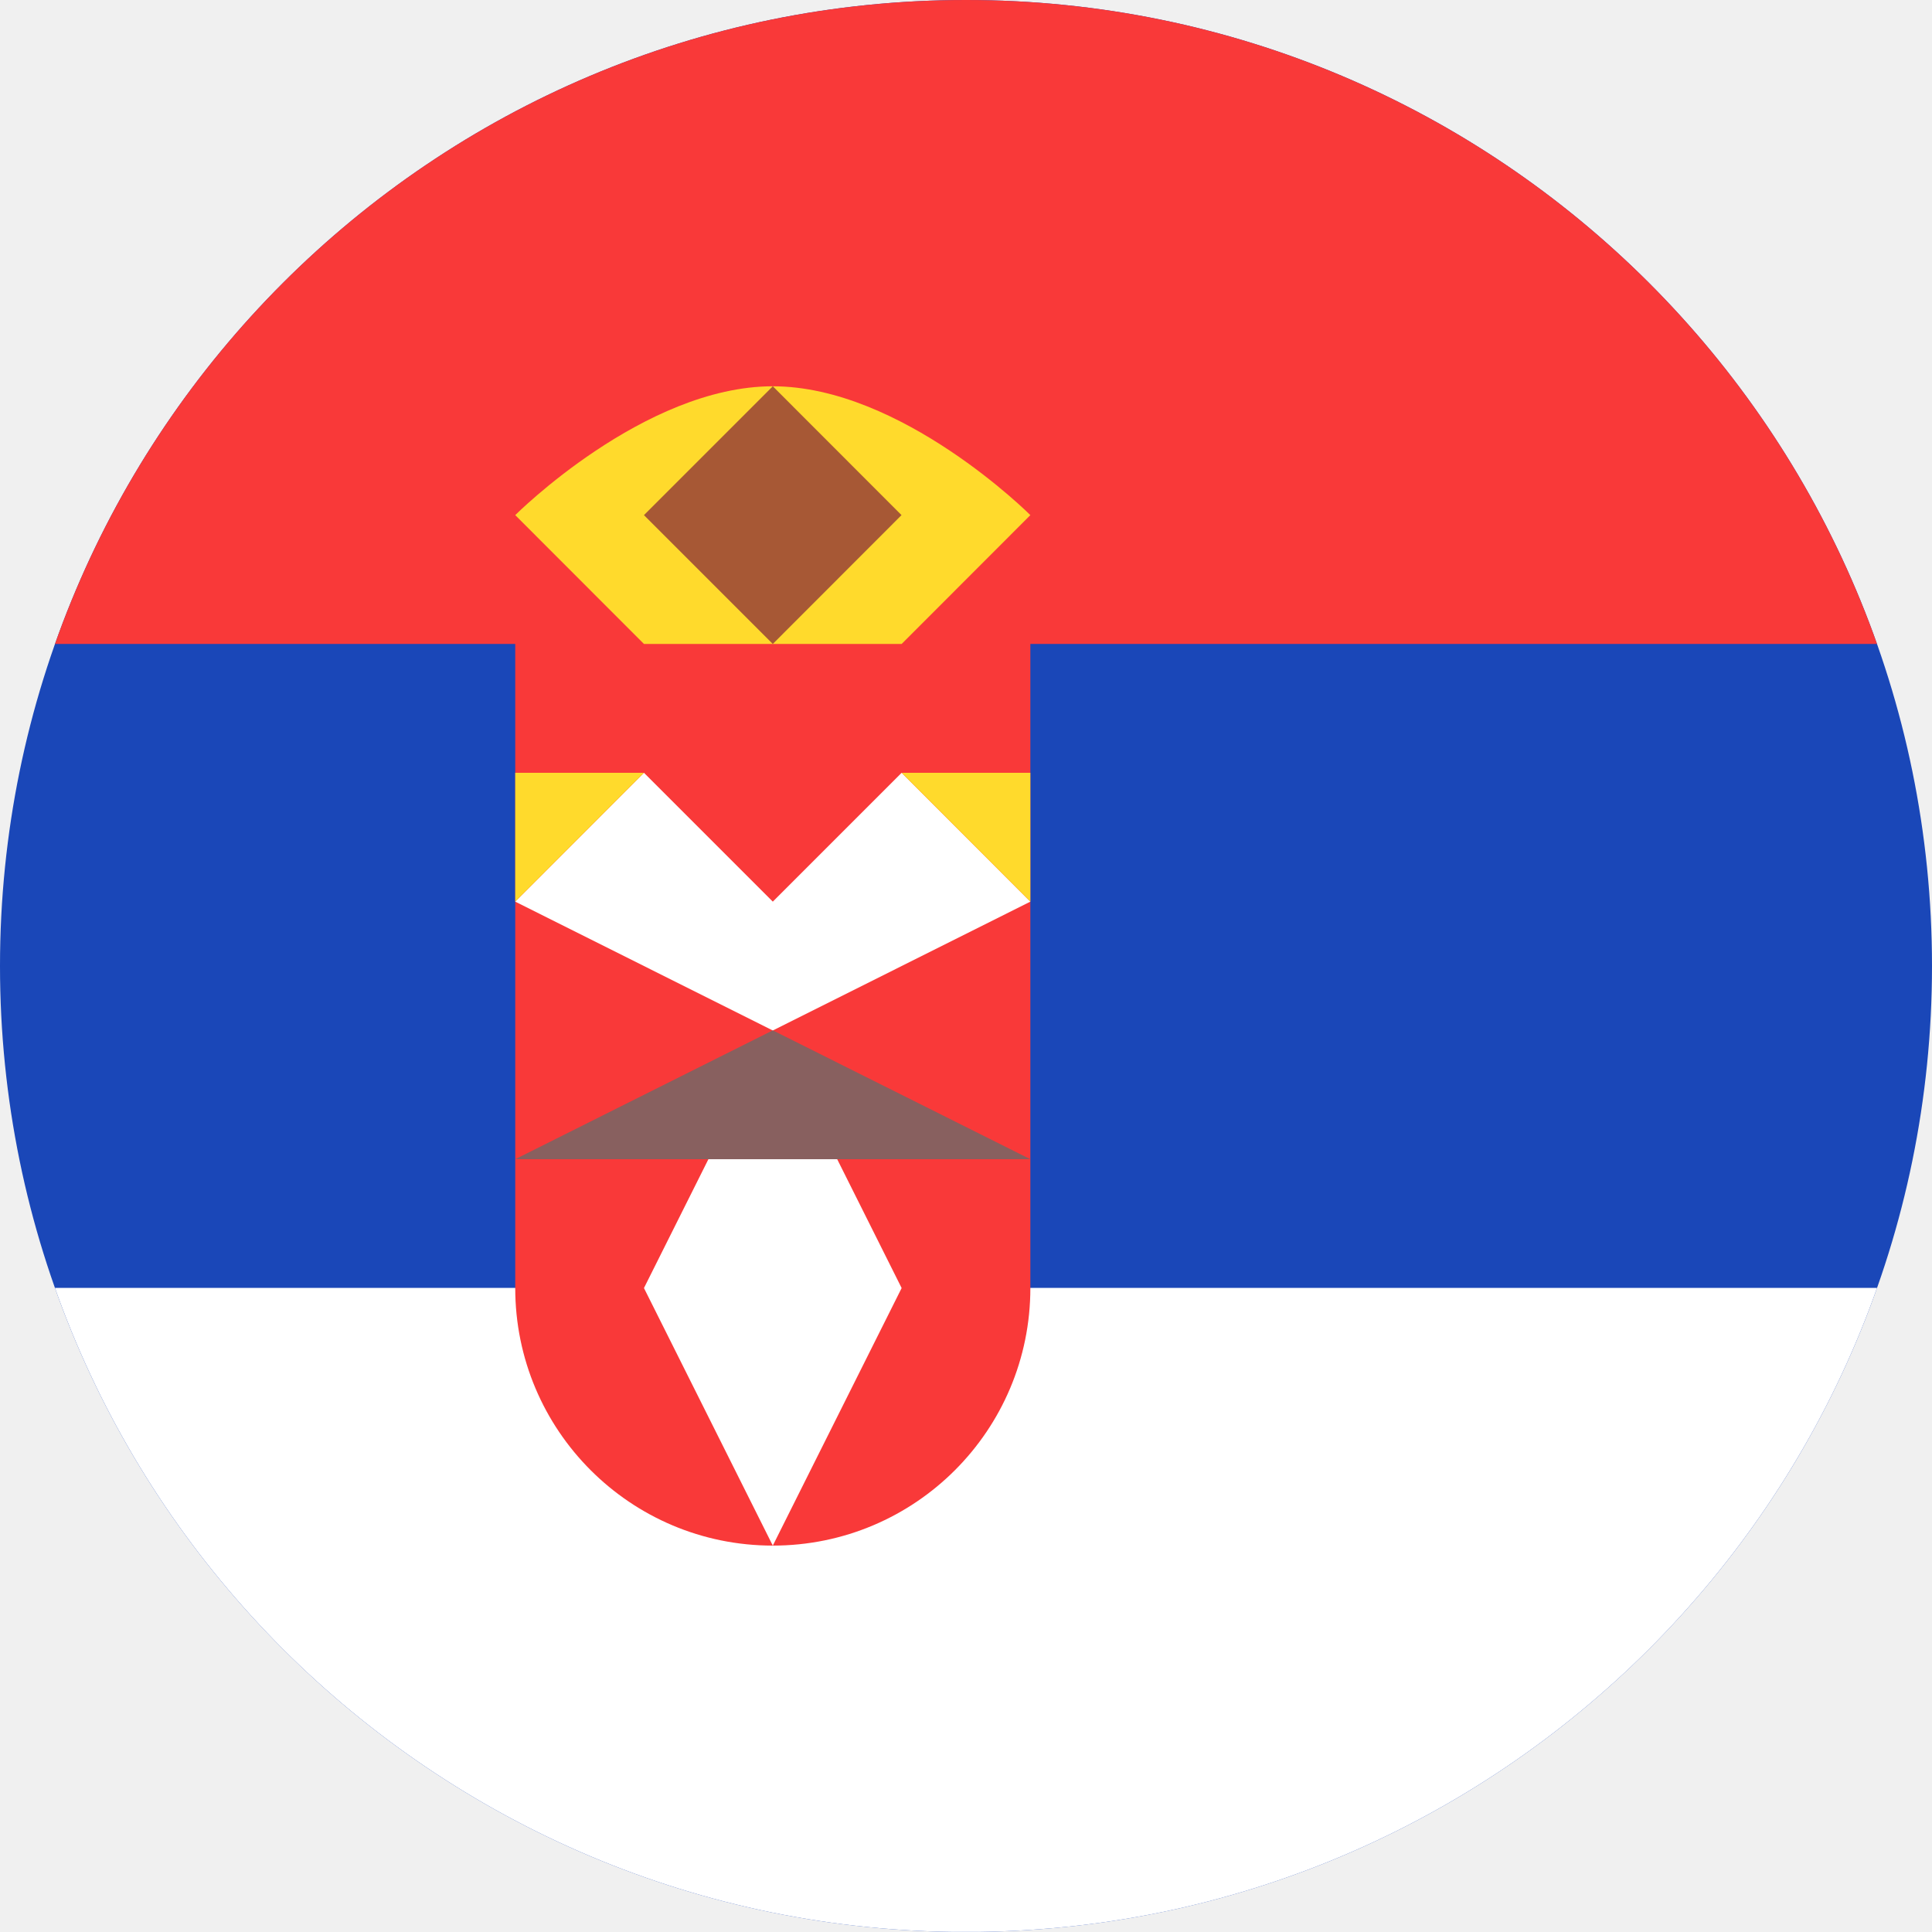
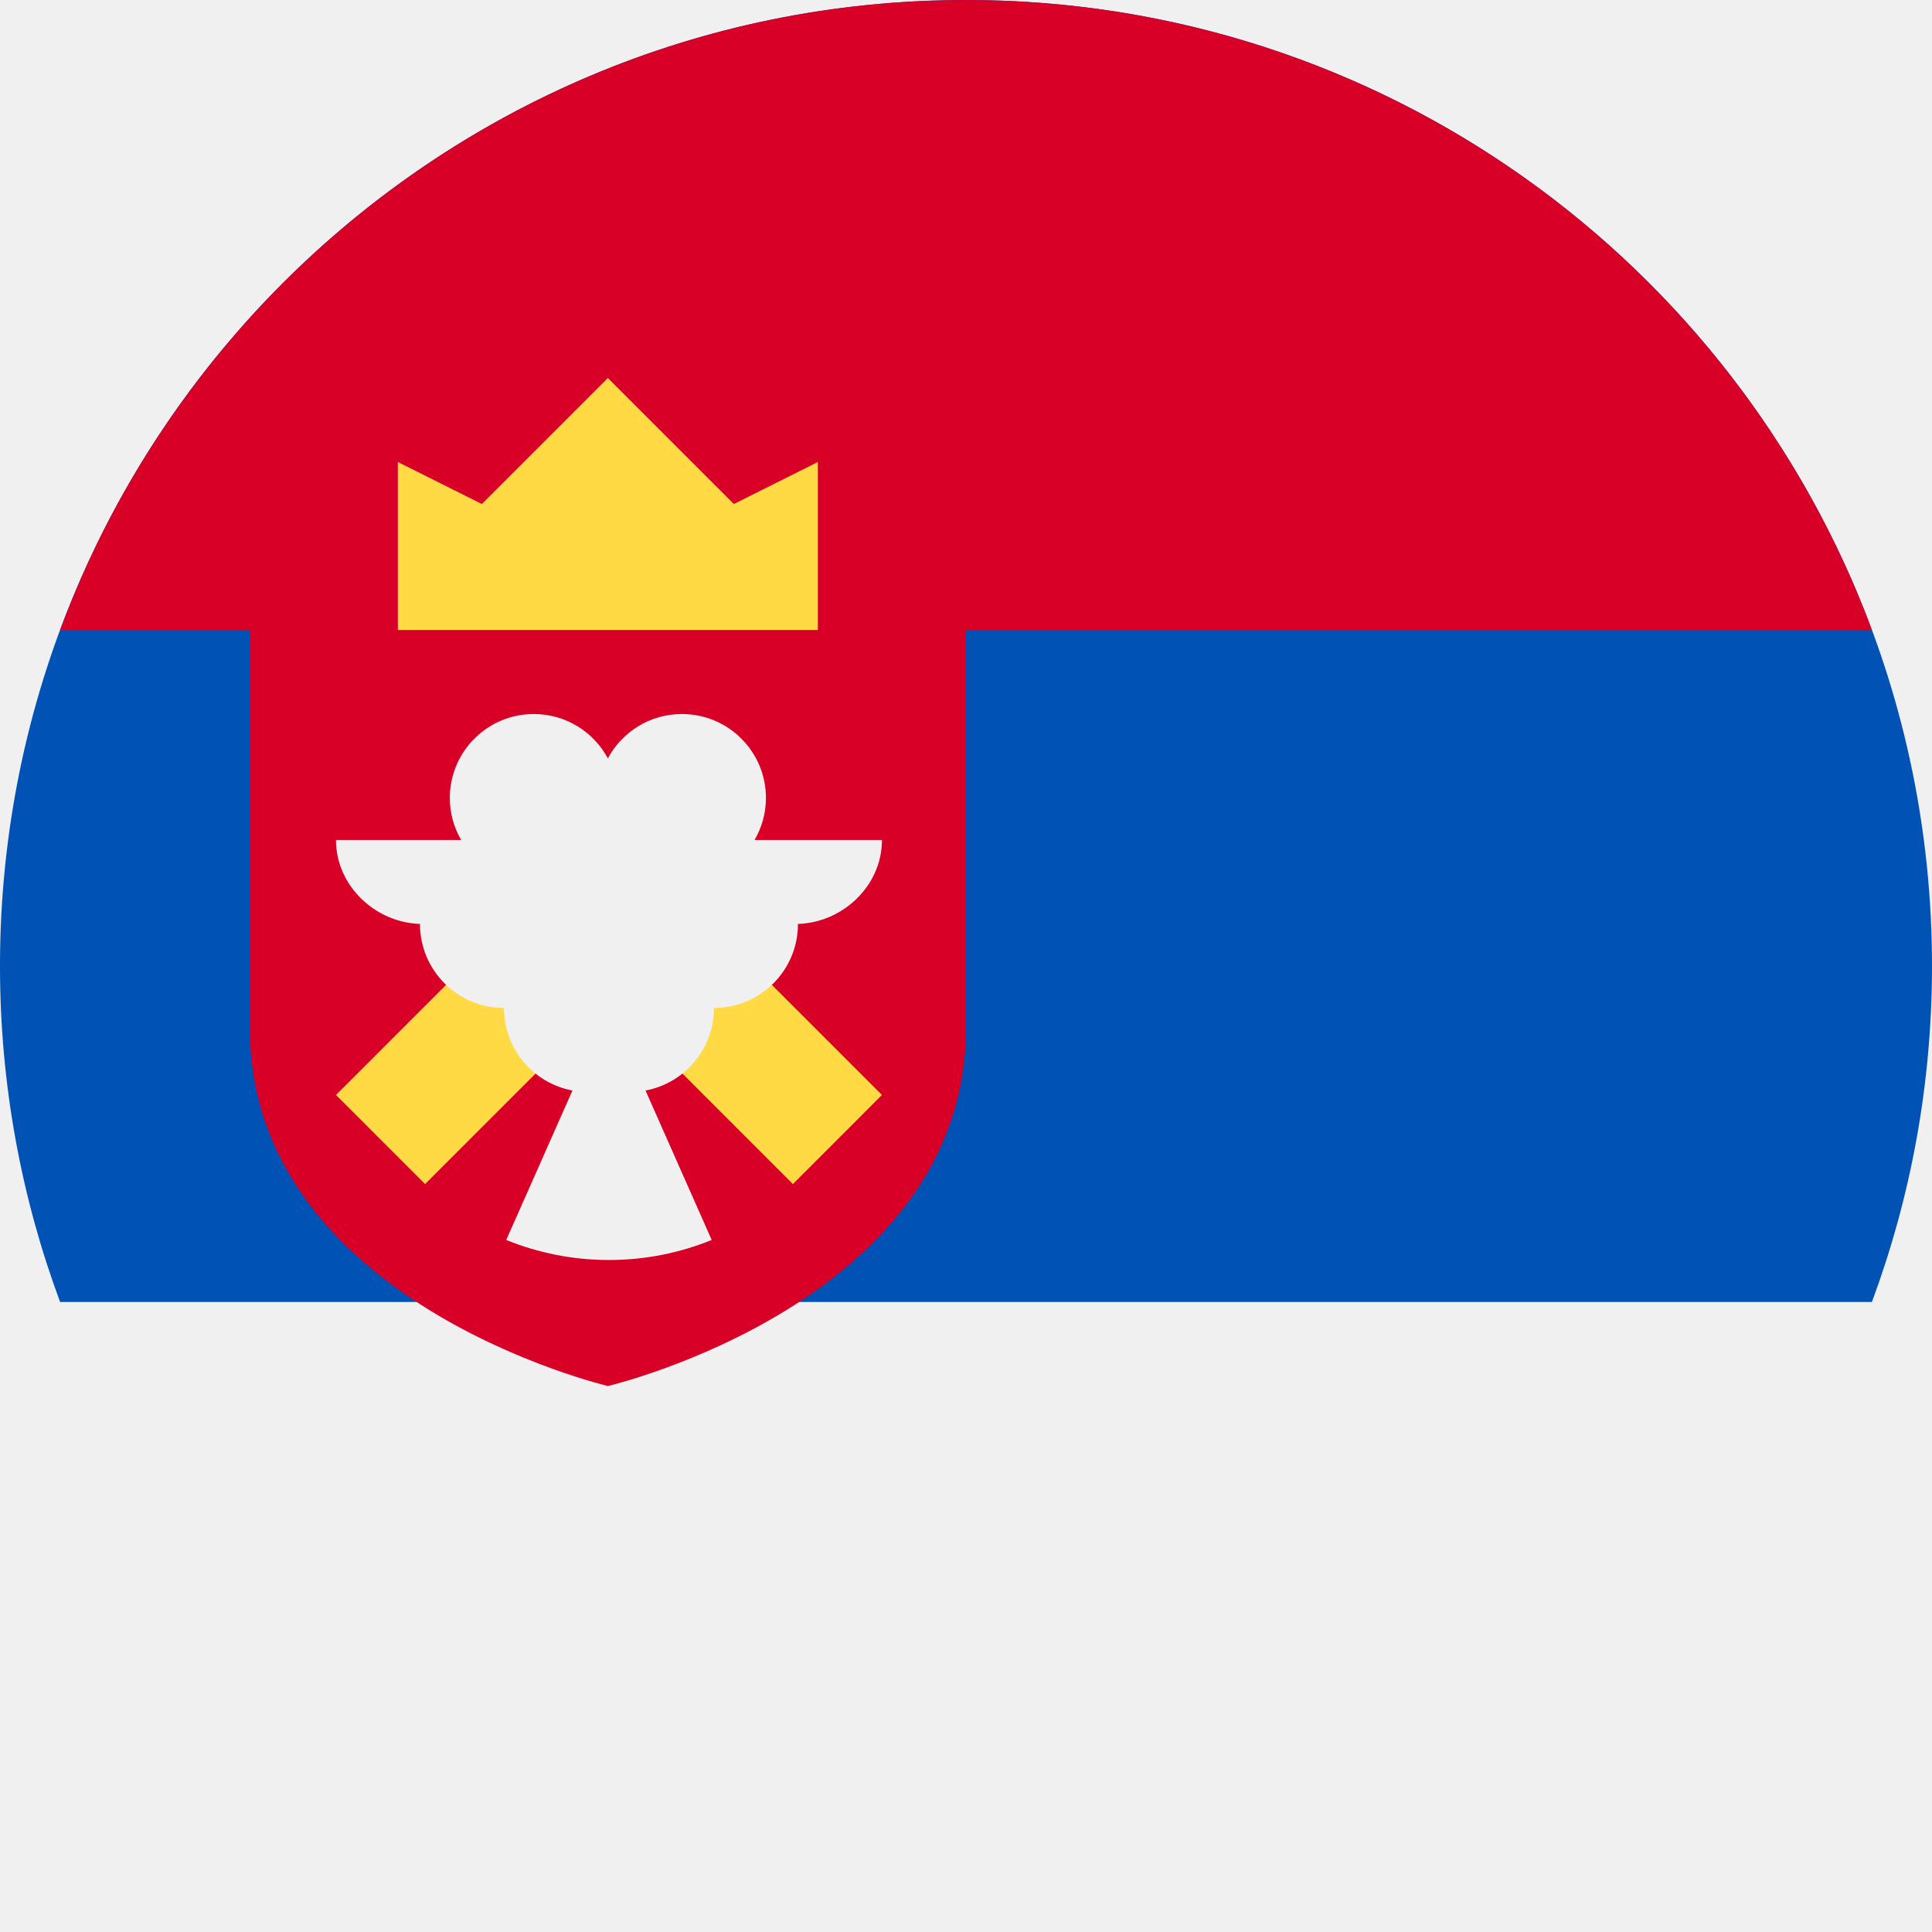
- <svg xmlns="http://www.w3.org/2000/svg" width="16" height="16" viewBox="0 0 16 16" fill="none">
-   <g clip-path="url(#clip0_1467_179716)">
-     <rect width="16" height="16" rx="8" fill="#1A47B8" />
-     <path fill-rule="evenodd" clip-rule="evenodd" d="M0 10.666H22.4V15.999H0V10.666Z" fill="white" />
-     <path fill-rule="evenodd" clip-rule="evenodd" d="M0 0H22.4V5.333H0V0ZM8.533 10.667V5.333H4.267V10.667C4.267 11.845 5.221 12.8 6.4 12.8C7.579 12.8 8.533 11.845 8.533 10.667Z" fill="#F93939" />
-     <path fill-rule="evenodd" clip-rule="evenodd" d="M5.333 5.333L4.267 4.266C4.267 4.266 5.333 3.199 6.4 3.199C7.467 3.199 8.533 4.266 8.533 4.266L7.467 5.333H5.333Z" fill="#FFDA2C" />
-     <path fill-rule="evenodd" clip-rule="evenodd" d="M5.333 6.4L4.267 7.467L6.4 8.534L5.333 10.667L6.4 12.8L7.467 10.667L6.4 8.534L8.533 7.467L7.467 6.4L6.4 7.467L5.333 6.4Z" fill="white" />
-     <path fill-rule="evenodd" clip-rule="evenodd" d="M5.333 6.4H4.267V7.467L5.333 6.4ZM7.467 6.4H8.533V7.467L7.467 6.4Z" fill="#FFDA2C" />
-     <path fill-rule="evenodd" clip-rule="evenodd" d="M6.4 3.199L5.333 4.266L6.4 5.333L7.466 4.266L6.4 3.199Z" fill="#A75835" />
-     <path fill-rule="evenodd" clip-rule="evenodd" d="M6.4 8.533L4.267 9.6H8.533L6.4 8.533Z" fill="#88605F" />
+ <svg xmlns="http://www.w3.org/2000/svg" width="40" height="40" viewBox="0 0 40 40" fill="none">
+   <g clip-path="url(#clip0_4893_3485)">
+     <path d="M20 40C31.046 40 40 31.045 40 20C40 8.954 31.046 -0 20 -0C8.954 -0 0 8.954 0 20C0 31.045 8.954 40 20 40Z" fill="#F0F0F0" />
+     <path d="M20 -0C8.954 -0 0 8.954 0 20C0 22.446 0.44 24.79 1.244 26.956H38.756C39.56 24.79 40 22.446 40 20C40 8.954 31.046 -0 20 -0Z" fill="#0052B4" />
+     <path d="M20 0C11.401 0 4.07 5.428 1.244 13.043H38.756C35.93 5.428 28.599 0 20 0Z" fill="#D80027" />
+     <path d="M5.172 11.304V21.282C5.172 26.957 12.586 28.696 12.586 28.696C12.586 28.696 20 26.957 20 21.282V11.304H5.172Z" fill="#D80027" />
+     <path d="M8.237 13.043H16.933V9.565L15.194 10.435L12.585 7.826L9.976 10.435L8.237 9.565V13.043Z" fill="#FFDA44" />
+     <path d="M18.26 22.67L12.608 17.018L6.956 22.67L8.801 24.515L12.608 20.707L16.416 24.515L18.26 22.67Z" fill="#FFDA44" />
+     <path d="M18.26 17.391H15.623C15.771 17.135 15.858 16.839 15.858 16.522C15.858 15.561 15.079 14.783 14.119 14.783C13.455 14.783 12.879 15.154 12.585 15.701C12.292 15.155 11.716 14.783 11.052 14.783C10.092 14.783 9.313 15.561 9.313 16.522C9.313 16.839 9.399 17.135 9.548 17.391H6.956C6.956 18.352 7.793 19.13 8.753 19.13H8.695C8.695 20.091 9.474 20.869 10.434 20.869C10.434 21.72 11.045 22.427 11.852 22.578L10.481 25.672C11.138 25.939 11.856 26.087 12.608 26.087C13.361 26.087 14.079 25.939 14.735 25.672L13.365 22.578C14.171 22.427 14.782 21.72 14.782 20.869C15.743 20.869 16.521 20.091 16.521 19.13H16.464C17.424 19.13 18.26 18.352 18.26 17.391Z" fill="#F0F0F0" />
  </g>
  <defs>
-     <clipPath id="clip0_1467_179716">
-       <rect width="16" height="16" rx="8" fill="white" />
+     <clipPath id="clip0_4893_3485">
+       <rect width="40" height="40" fill="white" />
    </clipPath>
  </defs>
</svg>
